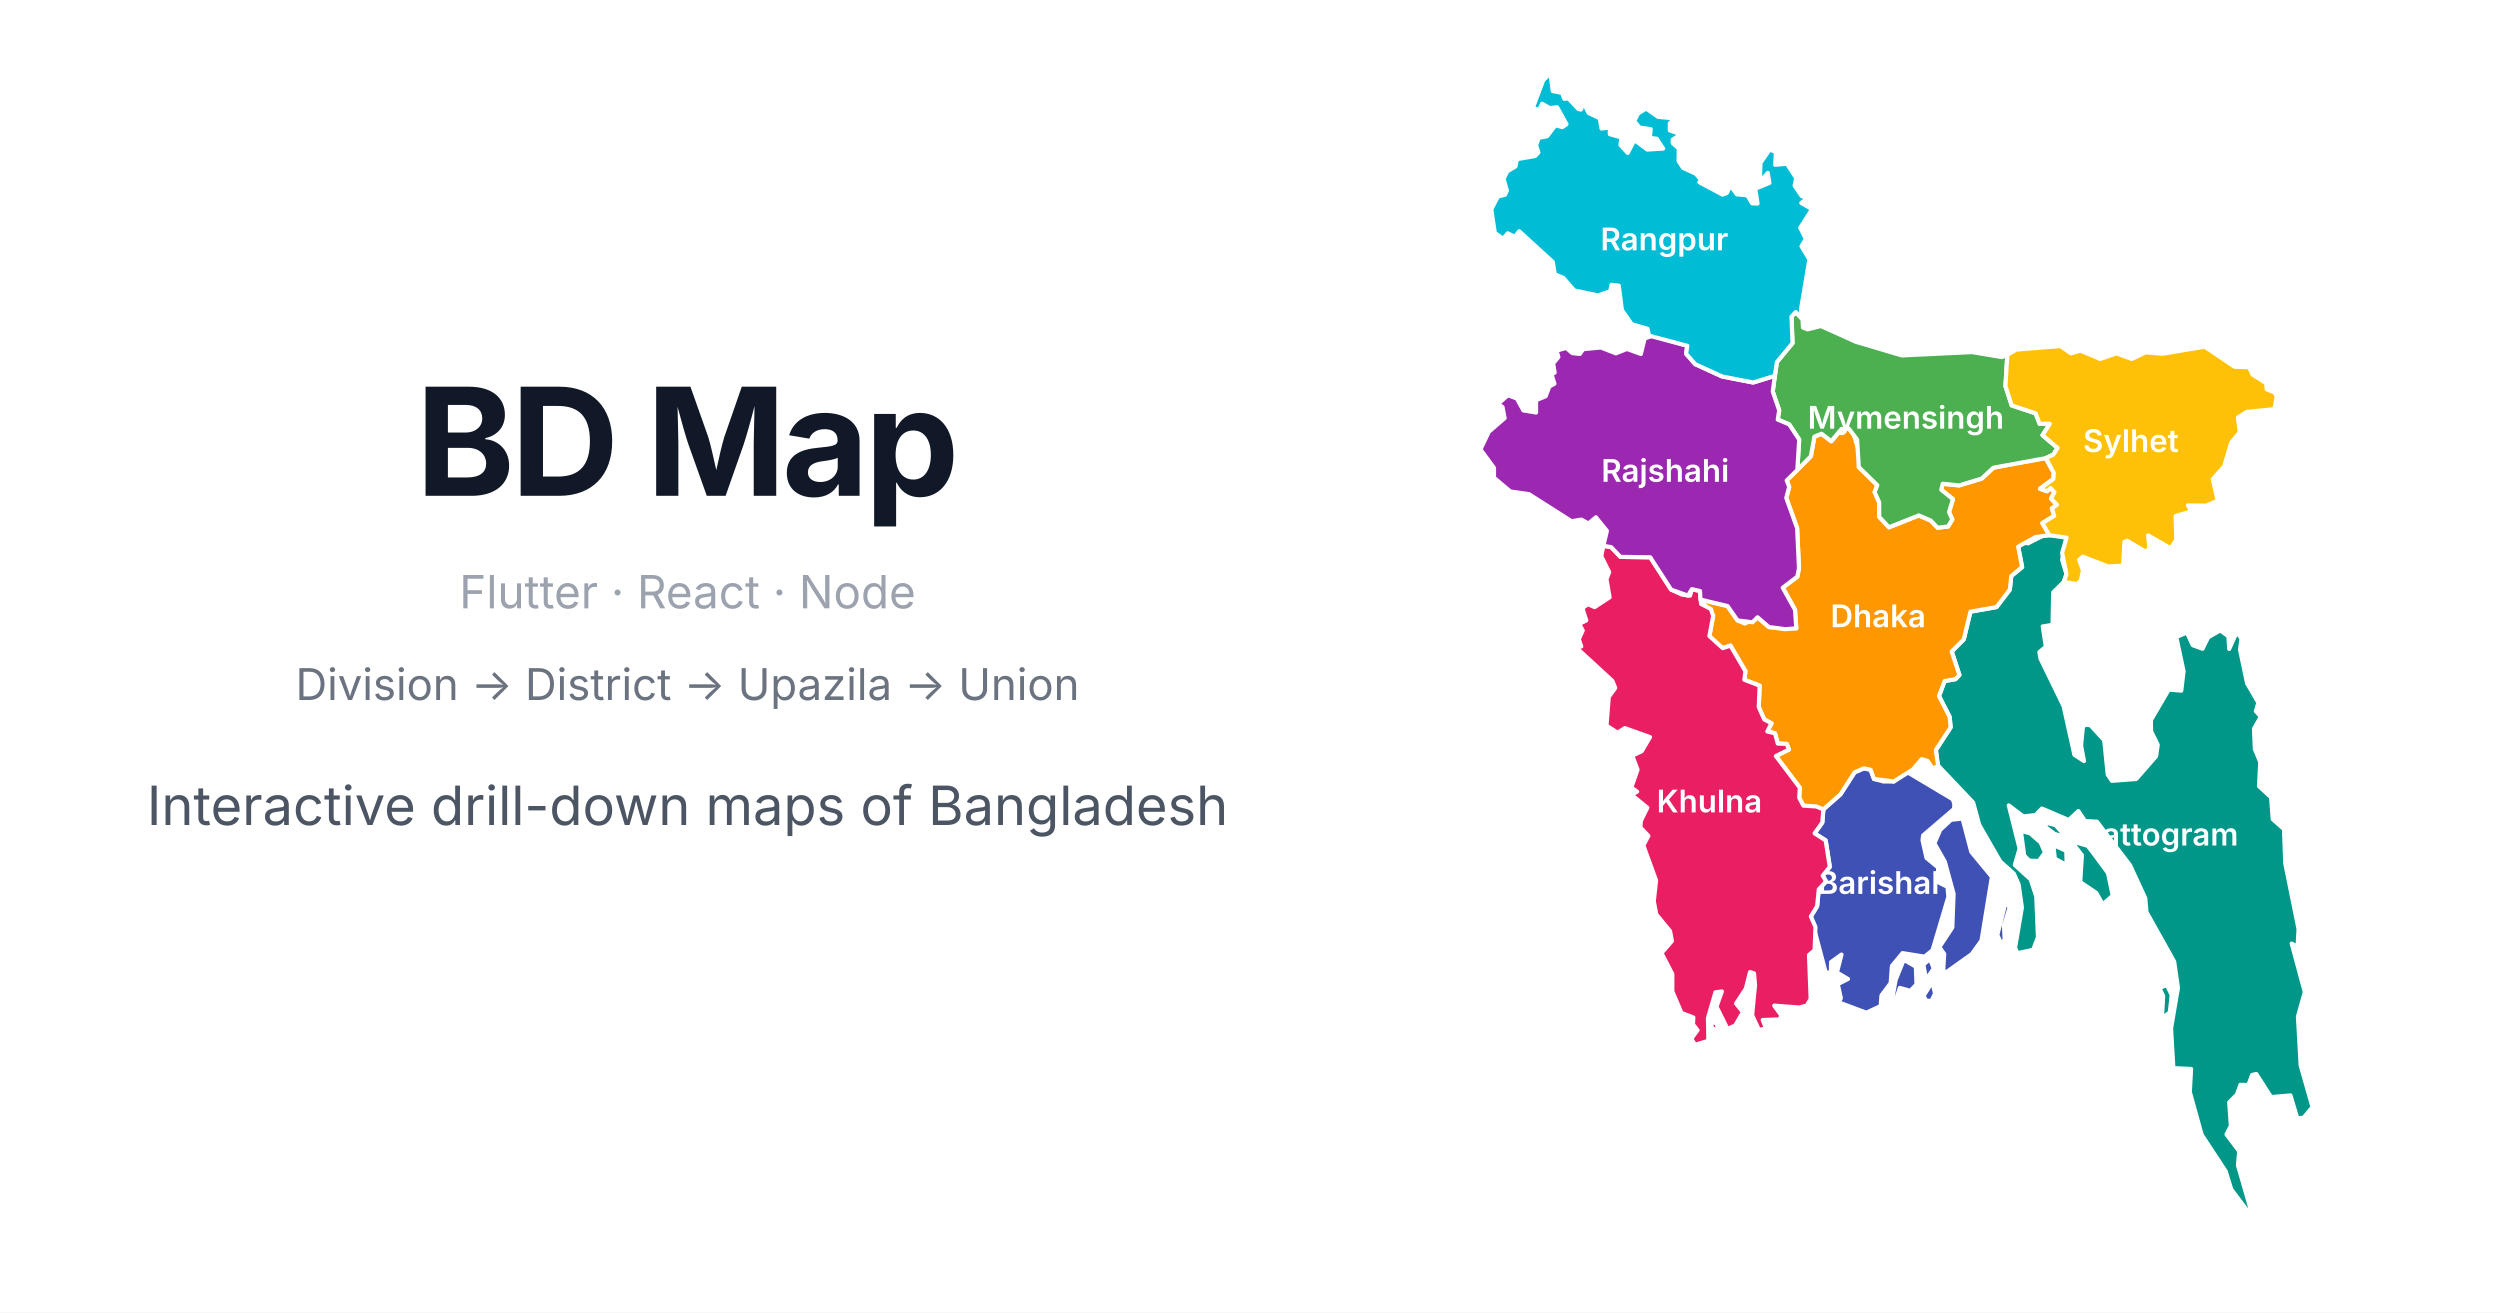
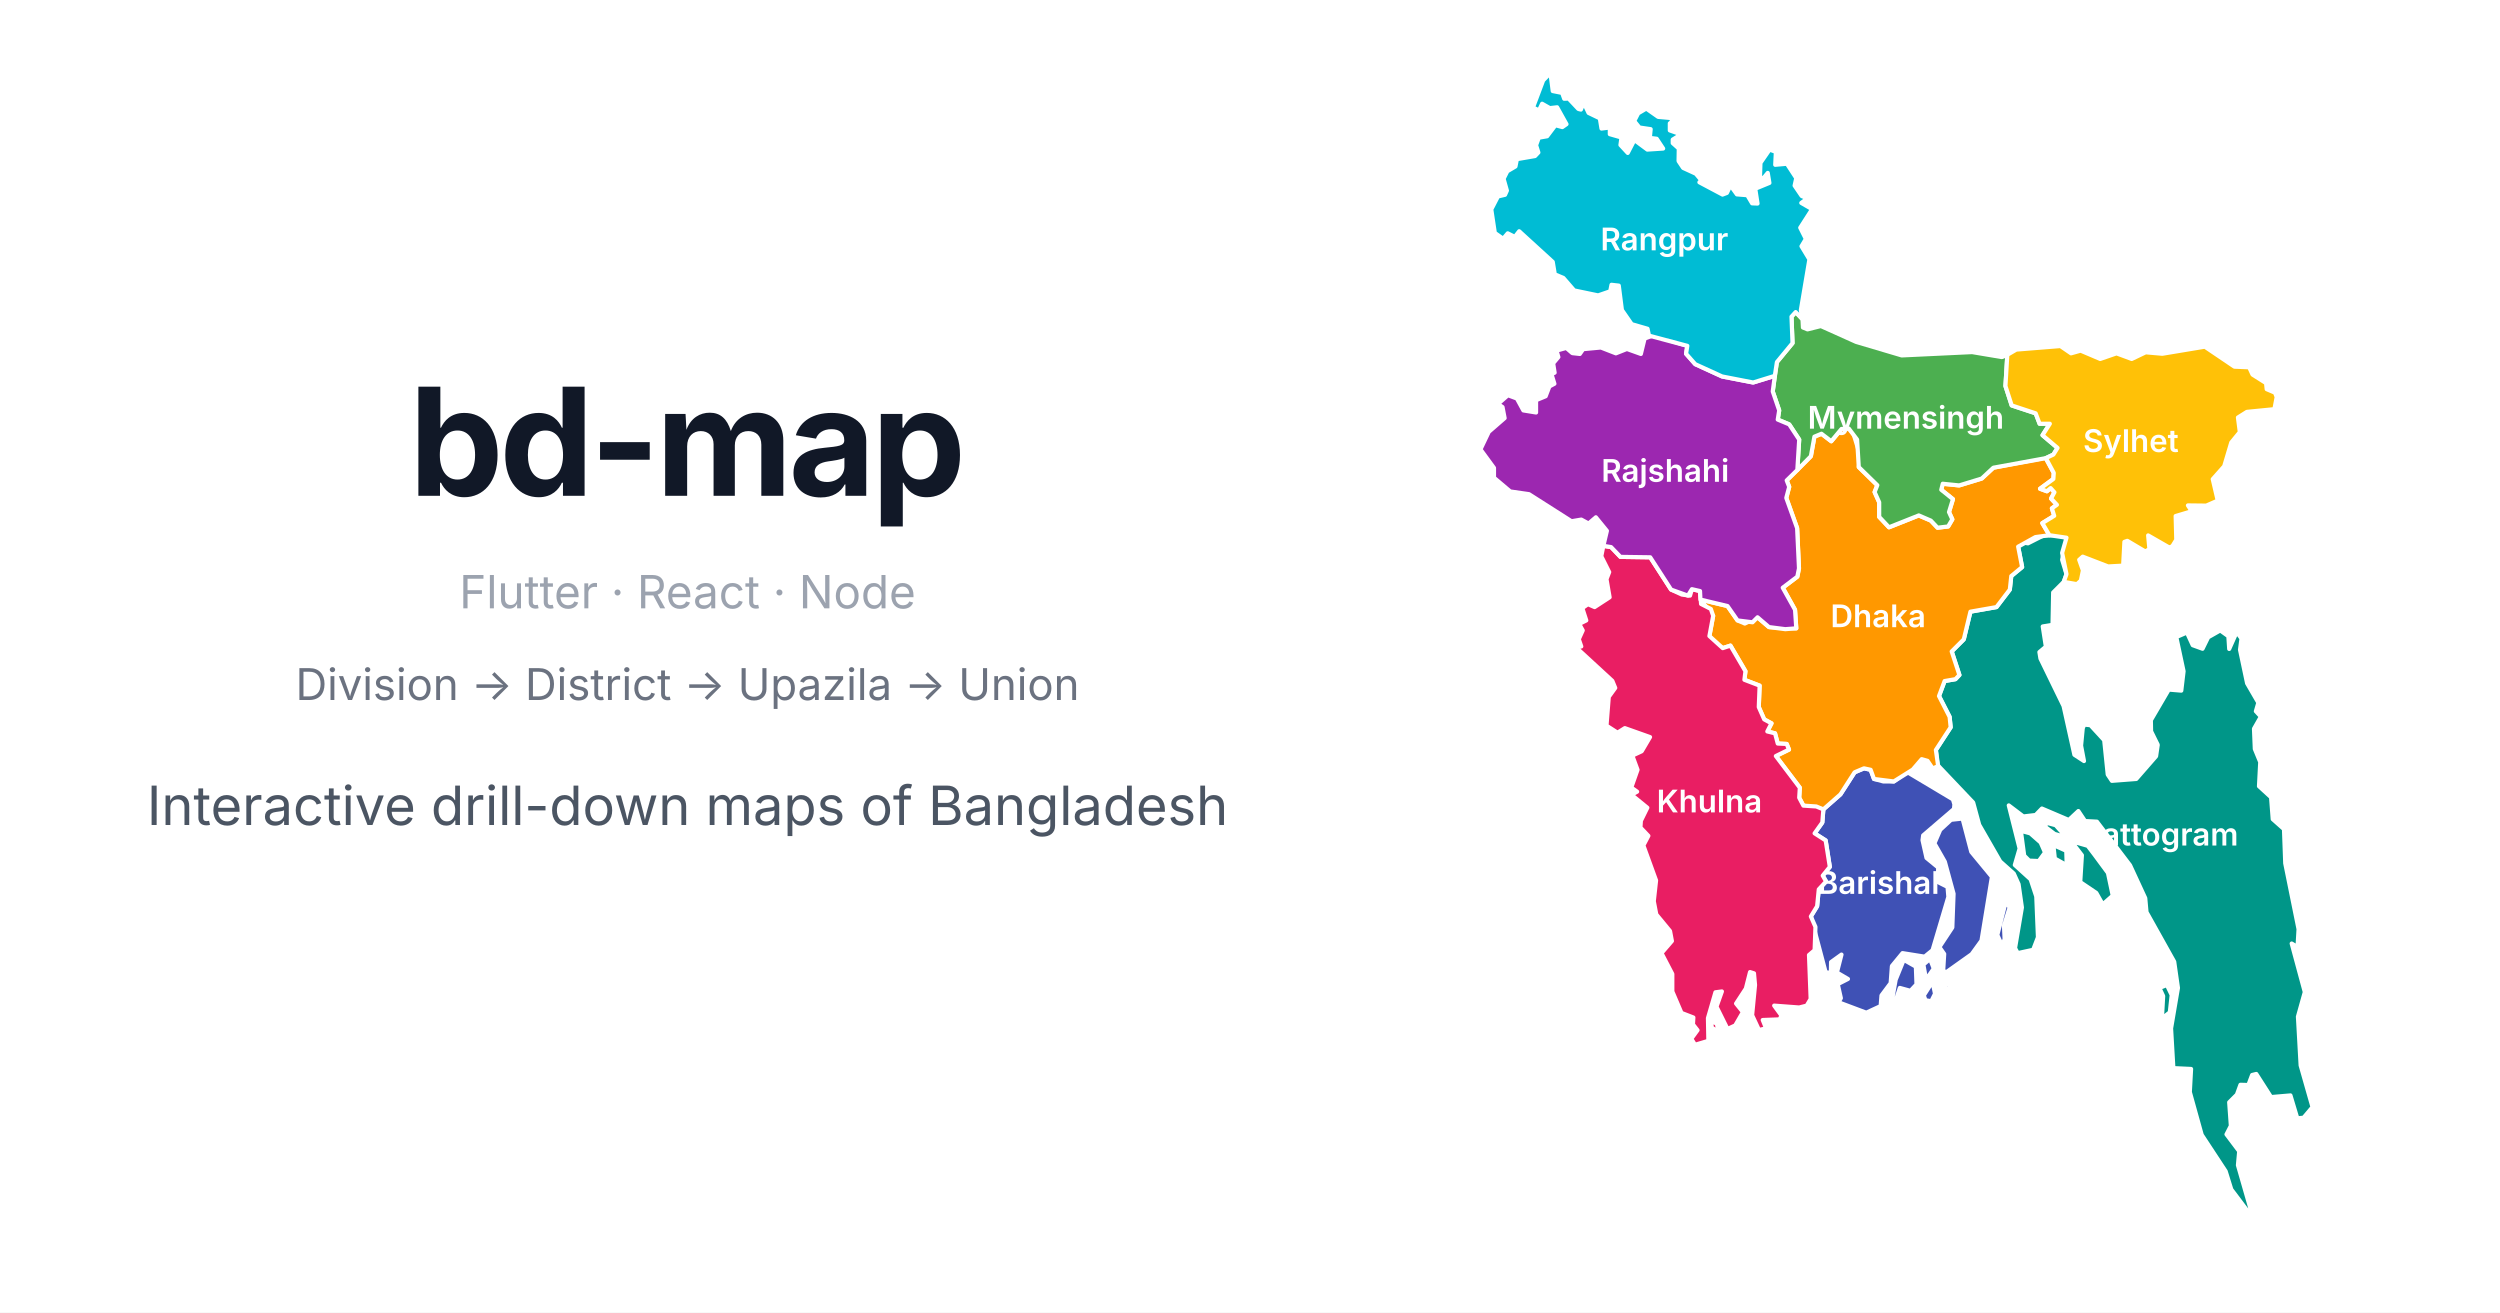
<svg xmlns="http://www.w3.org/2000/svg" width="1200" height="630" viewBox="0 0 1200 630">
  <rect width="1200" height="630" fill="#ffffff" />
-   <text x="330" y="238" text-anchor="middle" font-family="-apple-system, 'Segoe UI', Inter, Roboto, Helvetica, sans-serif" font-size="72" font-weight="700" fill="#111827" letter-spacing="-2">BD Map</text>
+   <text x="330" y="238" text-anchor="middle" font-family="-apple-system, 'Segoe UI', Inter, Roboto, Helvetica, sans-serif" font-size="72" font-weight="700" fill="#111827" letter-spacing="-2">bd-map</text>
  <text x="330" y="292" text-anchor="middle" font-family="-apple-system, 'Segoe UI', Inter, Roboto, Helvetica, sans-serif" font-size="22" fill="#9ca3af">Flutter · React · Node</text>
  <text x="330" y="336" text-anchor="middle" font-family="-apple-system, 'Segoe UI', Inter, Roboto, Helvetica, sans-serif" font-size="21" fill="#6b7280">Division → District → Upazila → Union</text>
  <text x="330" y="396" text-anchor="middle" font-family="-apple-system, 'Segoe UI', Inter, Roboto, Helvetica, sans-serif" font-size="26" fill="#4b5563">Interactive drill-down maps of Bangladesh</text>
  <g transform="translate(710.6136 35)" stroke="#ffffff" stroke-width="2" stroke-linejoin="round">
    <path d="M216.4 445.6L218.2 442L217 436.2L212.8 442.8L213.6 445.1ZM225.9 440.2L224.4 436.1L222.6 439.2ZM230.7 435.1L229.3 432.5L228.2 434.7ZM209.3 437.5L209 429L203.2 425.7L199.3 435.3L197 448.2L198.7 447.2L201.3 439.2L206.4 440.6ZM213.9 435.2L217.6 429.9L215.8 425.3L212.6 428ZM251.6 415.7L251.3 409.4L254 400.6L252.2 397.7L248.1 413.8L250.5 419.1ZM223.7 431.6L235.8 423L240.5 416.5L245.5 385.9L235.6 373.9L231.4 357.9L225.9 358.5L220.7 363.3L217.9 369.8L222.9 378.6L227.1 394L226.5 410.2L220.3 419.6L222.6 422.9L222.1 431.1ZM164.6 353.5L164.1 359.8L160.4 365L165.7 368.4L167.7 381.1L164.3 385.3L165.9 388.1L162.4 391.9L161.6 400L158.6 404.9L165.7 431.7L168.2 432L168.3 426.8L173.3 423.2L171.1 431.8L176.4 434.9L171.5 437.4L173 444.1L171.9 446.1L185.2 451.1L192.1 447.9L192.5 442.8L196.9 436.9L197.5 428.7L202.6 422.5L213.2 424.2L217 421.1L224.6 395.5L224.2 390.7L219.6 388.4L219.7 381.4L214.1 376.8L212.2 368.3L212.5 366L227.3 353.3L227.5 351.1L226.8 348.7L204.7 335.5L198.4 340.1L193.4 340.1L188.9 338.9L187.3 334.5L184.1 333.8L179.6 335.7L172.8 346.3Z" fill="#3F51B5" />
    <text x="191.1" y="388.5" text-anchor="middle" dominant-baseline="middle" font-family="-apple-system, 'Segoe UI', Inter, Roboto, Helvetica, sans-serif" font-size="15" font-weight="600" fill="#fff" stroke="none">Barishal</text>
    <path d="M367.2 555.8L366 555L364.8 556.8L366.4 560ZM330.9 450.9L331.8 442.6L329.5 437.8L325.9 439.2L327.7 443.1L327.1 453.9ZM275 370.6L275.7 377.1L281.4 380.3L281.2 373.4ZM294.7 375.2L291.5 371L283.5 368.7L288.7 375.5L287.9 388.4L295.6 393.6L298.7 399.1L303.5 394.9L301.2 384ZM259.4 363.8L261 375.7L263.4 378.1L268 378.3L271 374.2L268.9 369.4L263.9 365ZM281.3 366.9L276.1 361.1L271.6 359.9L271.1 361.9L275.6 365.3ZM282 359.8L286.8 364.2L284.8 359.9ZM281.1 225.3L281.3 223.1L276.9 221.8L270.3 222L262.8 225.8L259.9 225.3L258.1 227.4L260 237.2L254.8 241.5L254.1 248L247.7 256.4L235.2 258.6L232 271.9L226.2 277.7L229.9 289L228 291L222.8 291.9L220.1 299.1L225.2 309.1L225.7 314.1L218.6 325L219.4 332.2L236.5 350.2L239.4 360.9L249.5 378.5L256 384.3L258.3 389.4L259.9 400.6L256.6 420.1L257.9 422.5L265.3 420.9L267.6 414.9L266.8 395.3L264.1 387.1L256.5 380.2L258.8 372.3L253.6 351.6L260.6 356.9L266.5 356.2L269.5 353.1L282.4 358.6L287 354.3L290.2 359.1L295.9 359.4L311.8 380.3L319.1 396.1L319.7 402.8L333 426.6L334.8 439.2L331.5 458.6L332.6 477.7L341.1 478.1L340.5 489.2L346.2 509.7L357.7 527.2L360.4 535.9L371 550L363.6 524.3L364.2 517.6L358.1 509.5L360.2 505.4L359.4 494.1L363.1 490.4L364.8 485.7L368.6 485.8L370.4 481L372.4 480.5L379.5 491.6L388.8 490.8L392.1 501.8L395.1 501.5L399.4 496.4L393.7 476.4L392.4 453L395.7 441.2L389.4 417.9L392.2 419.6L392.7 411L386.3 379.4L385.7 363L380.3 358.2L379.5 347.7L373.7 342.4L374.3 330.8L371.7 324.5L371.3 314.8L374.6 309L372.2 306.4L373.4 302.3L368 293L364.6 276.9L365.3 271.5L363 268.4L359.4 276.5L359 270.4L355.1 267.6L349.3 270.9L346.6 276.4L341.9 274.7L339.1 268.6L334 270.8L337.5 287.2L336.4 296.5L330.4 296L321.8 310.7L321.9 316L325.1 322.5L324.3 328L314.8 338.9L303.1 339.8L301.1 336.8L299.4 320.3L292.8 313.1L289.8 312.8L289.1 314.6L288.3 322.9L289.7 330.3L285.1 327.3L279.9 303.9L268.8 281.1L268.3 278L271.4 275.4L269.9 265.7L274.6 264.9L274.9 249.4L280 244.3L281.3 240.6L279.2 233.7Z" fill="#009688" />
    <text x="321.0" y="365.3" text-anchor="middle" dominant-baseline="middle" font-family="-apple-system, 'Segoe UI', Inter, Roboto, Helvetica, sans-serif" font-size="15" font-weight="600" fill="#fff" stroke="none">Chattogram</text>
    <path d="M273.1 221.9L269.7 216.1L275.4 212.6L274.3 209L276.7 207.3L273.9 204.3L275.5 201.3L273.7 199.3L271.9 200.8L268.6 199.6L275 194.9L275.2 192L271.2 184.7L246.2 189.5L240.6 194.7L229.8 198L221.9 197.2L221.2 200.1L226.8 204.6L224.9 210.8L226.5 214.3L224.5 217.7L219.4 218.3L216.2 214.9L210.4 212.4L196.1 218.1L191.4 213.1L191.4 206.1L189.2 201.2L190.5 197.9L181.6 189.2L182.3 183.8L179 173L176.8 170.7L173.3 170.9L168.4 176.8L163.7 173.2L160.3 174.6L158.6 184L147 195.6L148.2 198.7L146.8 204L152 218.5L152.9 237.8L152.1 241.8L145.1 247.1L151 257.7L151.6 266.6L138.5 266L133 261.3L126.9 264.3L123.4 262.8L118.6 255.9L105.6 252.8L111.7 260.6L109.9 270.3L112 273.6L116.3 276.1L120 274.9L127.2 287.2L126.7 291.3L134 294.1L133.6 304.4L136.2 310.3L139.7 312.2L137.7 316.1L141.4 317L142.7 321.9L147 322.1L148.1 324.8L141.8 327.9L153.3 343.1L153 347.9L155 351.7L164.6 353.5L172.8 346.3L179.6 335.7L184.1 333.8L187.3 334.5L188.9 338.9L198.4 340.1L207.5 334.4L211.8 329.4L214.6 330.2L217.1 333.9L219.7 332.7L218.6 325L225.7 314.1L225.2 309.1L220.1 299.1L222.8 291.9L228 291L229.9 289L226.2 277.7L232 271.9L235.2 258.6L247.7 256.4L254.1 248L254.8 241.5L260 237.2L258.1 227.4L266.4 222.8Z" fill="#FF9800" />
    <text x="190.9" y="260.5" text-anchor="middle" dominant-baseline="middle" font-family="-apple-system, 'Segoe UI', Inter, Roboto, Helvetica, sans-serif" font-size="15" font-weight="600" fill="#fff" stroke="none">Dhaka</text>
    <path d="M114.3 460.4L113.5 456.5L110.8 454.8L111 458.2ZM161.2 352.1L155 351.7L153 347.9L153.3 343.1L141.8 327.9L148.1 324.8L147 322.1L142.7 321.9L141.4 317L137.7 316.1L139.7 312.2L136.2 310.3L133.6 304.4L134 294.1L126.7 291.3L127.2 287.2L120 274.9L116.3 276.1L109.9 270.3L111.7 260.6L110.6 257.3L105.9 254.9L105.4 248.7L101.5 247.8L100.6 250.9L96.7 250.4L91.5 248L81.5 232.5L67.2 232.3L62.7 227.6L59 227L58 232L61.8 239.6L60.5 243L62 251.7L54.8 256.4L51.6 255L48.9 256.9L50.8 262.8L47.4 264.5L49.1 267.6L47.2 271.8L48.4 275.3L45.8 275.7L63.3 291.8L64.7 295.2L61.6 299.5L60.5 313.3L65.8 316.7L69.3 314.5L81.4 318.8L77.4 325.6L72.9 327.7L75.4 334.5L72.4 343L75.2 345L72.5 346.5L80.1 352.7L77 359L76.8 362.2L80.6 366.2L78.2 370.8L84.3 387.6L83.2 397.6L84.4 403.9L91 411.9L91.9 416.7L86.9 422.5L92.1 432.5L92.1 440.9L96.5 451.2L102.2 453.4L102 456.7L104.2 459.5L101.2 463.6L103 466.5L109.4 464.6L109.2 453.7L112.8 441.3L115.9 440.9L113.3 448.2L118.6 458.9L122.3 457.2L126 450.8L122.7 446.7L127.4 439.5L129.4 431.6L131.3 432.2L131.8 437.8L130.4 452.3L133.7 459.4L137.1 458.6L135.5 454.6L143.6 454.3L144.5 452.5L141 447.7L153 448.6L156.6 447.7L158.5 444.5L157.7 423.4L160.4 421.1L160.8 409.9L158.6 404.9L161.6 400L162.4 391.9L165.9 388.1L164.3 385.3L167.7 381.1L165.7 368.4L160.4 365L164.1 359.8L164.6 353.5Z" fill="#E91E63" />
    <text x="109.9" y="349.4" text-anchor="middle" dominant-baseline="middle" font-family="-apple-system, 'Segoe UI', Inter, Roboto, Helvetica, sans-serif" font-size="15" font-weight="600" fill="#fff" stroke="none">Khulna</text>
    <path d="M271.4 184.9L275 183.2L277 180L269.8 173.9L273.3 168.4L268.4 168.4L266.5 163.4L255 159.6L252 150.3L252.9 135.3L250.3 136.4L236 134L202.2 135.6L180.3 129.1L163.4 121.5L157 123.1L154.8 122.2L154.6 118.3L151.3 114.8L149.3 117L149.8 129.7L142.3 138.8L140.3 152.9L143.4 162L142.7 166.4L148.2 168.7L153 176L152.1 190.6L158.6 184L160.3 174.6L163.7 173.2L168.4 176.8L173.3 170.9L176.8 170.7L180.8 176L181.6 189.2L190.5 197.9L189.2 201.2L191.4 206.1L191.4 213.1L196.1 218.1L210.4 212.4L216.2 214.9L219.4 218.3L224.5 217.7L226.5 214.3L224.9 210.8L226.8 204.6L221.2 200.1L221.9 197.2L229.8 198L240.6 194.7L246.2 189.5Z" fill="#4CAF50" />
    <text x="204.2" y="165.2" text-anchor="middle" dominant-baseline="middle" font-family="-apple-system, 'Segoe UI', Inter, Roboto, Helvetica, sans-serif" font-size="15" font-weight="600" fill="#fff" stroke="none">Mymensingh</text>
    <path d="M152.1 190.6L153 176L148.2 168.7L142.7 166.4L143.4 162L140.3 152.9L141.3 145.4L130.9 148.6L116 145.7L103.1 139.8L98.7 134.8L99.3 131L82.9 126L78.8 127.5L77 134.9L70.3 132.5L65 134.6L57.8 131.8L49.3 132.6L47.7 134.9L44.1 134.5L41.2 132L36.5 133.3L37.4 136.4L34.9 139.4L35.6 143.9L34.1 144.6L35.5 149.2L33.1 150.5L31.3 155.2L26.7 157.1L26.7 163L20.6 162L17.5 156.3L13.2 154.7L8.4 158.9L10.6 160.4L11.6 165.7L4 172.3L0 180.7L6.5 189.6L6.5 194.3L14.3 200.9L23.3 202.2L43.7 215.2L48.4 214.4L51.9 216.3L55.4 213.3L60.7 219.8L59 227L62.7 227.6L67.2 232.3L81.5 232.5L91.5 248L99.6 250.9L101.5 247.8L105.4 248.7L105.6 252.8L118.6 255.9L123.4 262.8L130.6 263.7L133 261.3L138.5 266L146.3 267L151.6 266.6L151 257.7L145.1 247.1L152.1 241.8L152.9 237.8L152 218.5L146.8 204L148.2 198.7L147 195.6Z" fill="#9C27B0" />
    <text x="88.7" y="190.7" text-anchor="middle" dominant-baseline="middle" font-family="-apple-system, 'Segoe UI', Inter, Roboto, Helvetica, sans-serif" font-size="15" font-weight="600" fill="#fff" stroke="none">Rajshahi</text>
    <path d="M151.3 114.8L154.5 118.1L153.8 113.8L157.9 89.5L154.1 83.2L156.2 79.7L153.5 74.3L159.2 65.4L154 62.4L157 60.2L154.2 59.1L150.8 54.1L151.6 50.5L147.1 43.6L141.5 44.1L141.8 37.9L138.8 36.8L134.4 43.2L134.2 49.4L135.1 51.4L137.9 48L138.7 52.8L131.9 55.6L133 62.7L130.4 62.6L128.1 58.7L123.1 58.3L120 54L118.3 57.6L116.2 58.4L105.1 52.5L106 51.5L103.4 48.4L97.3 45.6L95.1 42.3L95.2 36.3L92.3 33.7L92.3 32L96.3 29.5L90.9 27.6L90.9 24.2L92.7 22.9L90.9 21.6L85.3 21.1L79.6 17.1L75.7 19.4L73.8 23.1L76.3 26.2L81.7 27L81.3 31.2L84.6 31.6L87.7 36.3L80.1 36.8L73.9 32.2L70.7 38.4L67.2 34.6L67.7 31L62.1 29.4L62.1 26.2L58.1 26.7L57.3 21.8L51.9 19.2L49.6 14.3L48.2 17.6L47 17.3L42.3 12.3L40.2 12.4L39.2 9.6L34.7 8.7L33.6 0L30.1 3.6L25.2 16.6L28.1 18L29.6 14.8L33.3 16.9L36.8 16.5L41.3 24.6L39.3 26L36 25.1L32 30.4L28 31.1L26.7 34.7L27.8 38.2L26.2 39.9L17.5 41.4L16.8 44.9L12.9 47.2L11.1 50.8L12.7 56.5L11.8 58.5L8.4 59.3L5.2 65.5L6.9 76.8L10.9 79.6L13.1 77L16.5 78.7L18.6 76L34.7 90.7L35.7 96.7L39.8 98.4L45 104.4L56.5 106.8L62.3 104.8L62.9 101.7L66.4 102.1L67.9 113.8L72.6 120.6L80.2 122.8L80.9 126.1L99.3 131L98.7 134.8L103.1 139.8L116 145.7L130.9 148.6L141.3 145.4L142.3 138.8L149.8 129.7L149.3 117Z" fill="#00BCD4" />
    <text x="88.3" y="79.6" text-anchor="middle" dominant-baseline="middle" font-family="-apple-system, 'Segoe UI', Inter, Roboto, Helvetica, sans-serif" font-size="15" font-weight="600" fill="#fff" stroke="none">Rangpur</text>
    <path d="M280 244.3L286.3 245.4L288.2 243.7L289.2 238.8L287.4 233.7L289.1 232.2L301.3 236.9L308.5 236.5L309.1 225.1L310.5 224.6L319.1 229.7L321.1 228.6L320.5 222L330.6 227.8L332.1 227.2L334 224.1L333.7 212.7L341.4 210.4L339.6 207.6L348.4 207.7L353.9 205.3L351.5 195L357 188.8L360.4 177.4L364.5 172.4L363.6 165.4L367.9 162.7L381.1 161.4L382.2 155.6L381.4 153.5L377.4 151.8L377.1 148.9L370.6 144.8L369 141.3L361.9 141L347.7 131.4L327.3 134.8L319.3 134.1L312.6 137.3L305.3 134.6L297.5 137.3L288.1 133.3L283.5 134.6L278.4 131.1L257.2 132.8L252.9 135.3L252 150.3L255 159.6L266.5 163.4L268.4 168.4L273.3 168.4L269.8 173.9L277 180L275 183.2L271.4 184.9L275.2 192L275 194.9L268.6 199.6L271.9 200.8L273.7 199.3L275.5 201.3L273.9 204.3L276.7 207.3L274.3 209L275.4 212.6L269.7 216.1L273.1 221.9L281.3 223.1L279.2 230.4L281.3 240.6Z" fill="#FFC107" />
    <text x="312.2" y="176.4" text-anchor="middle" dominant-baseline="middle" font-family="-apple-system, 'Segoe UI', Inter, Roboto, Helvetica, sans-serif" font-size="15" font-weight="600" fill="#fff" stroke="none">Sylhet</text>
  </g>
</svg>
